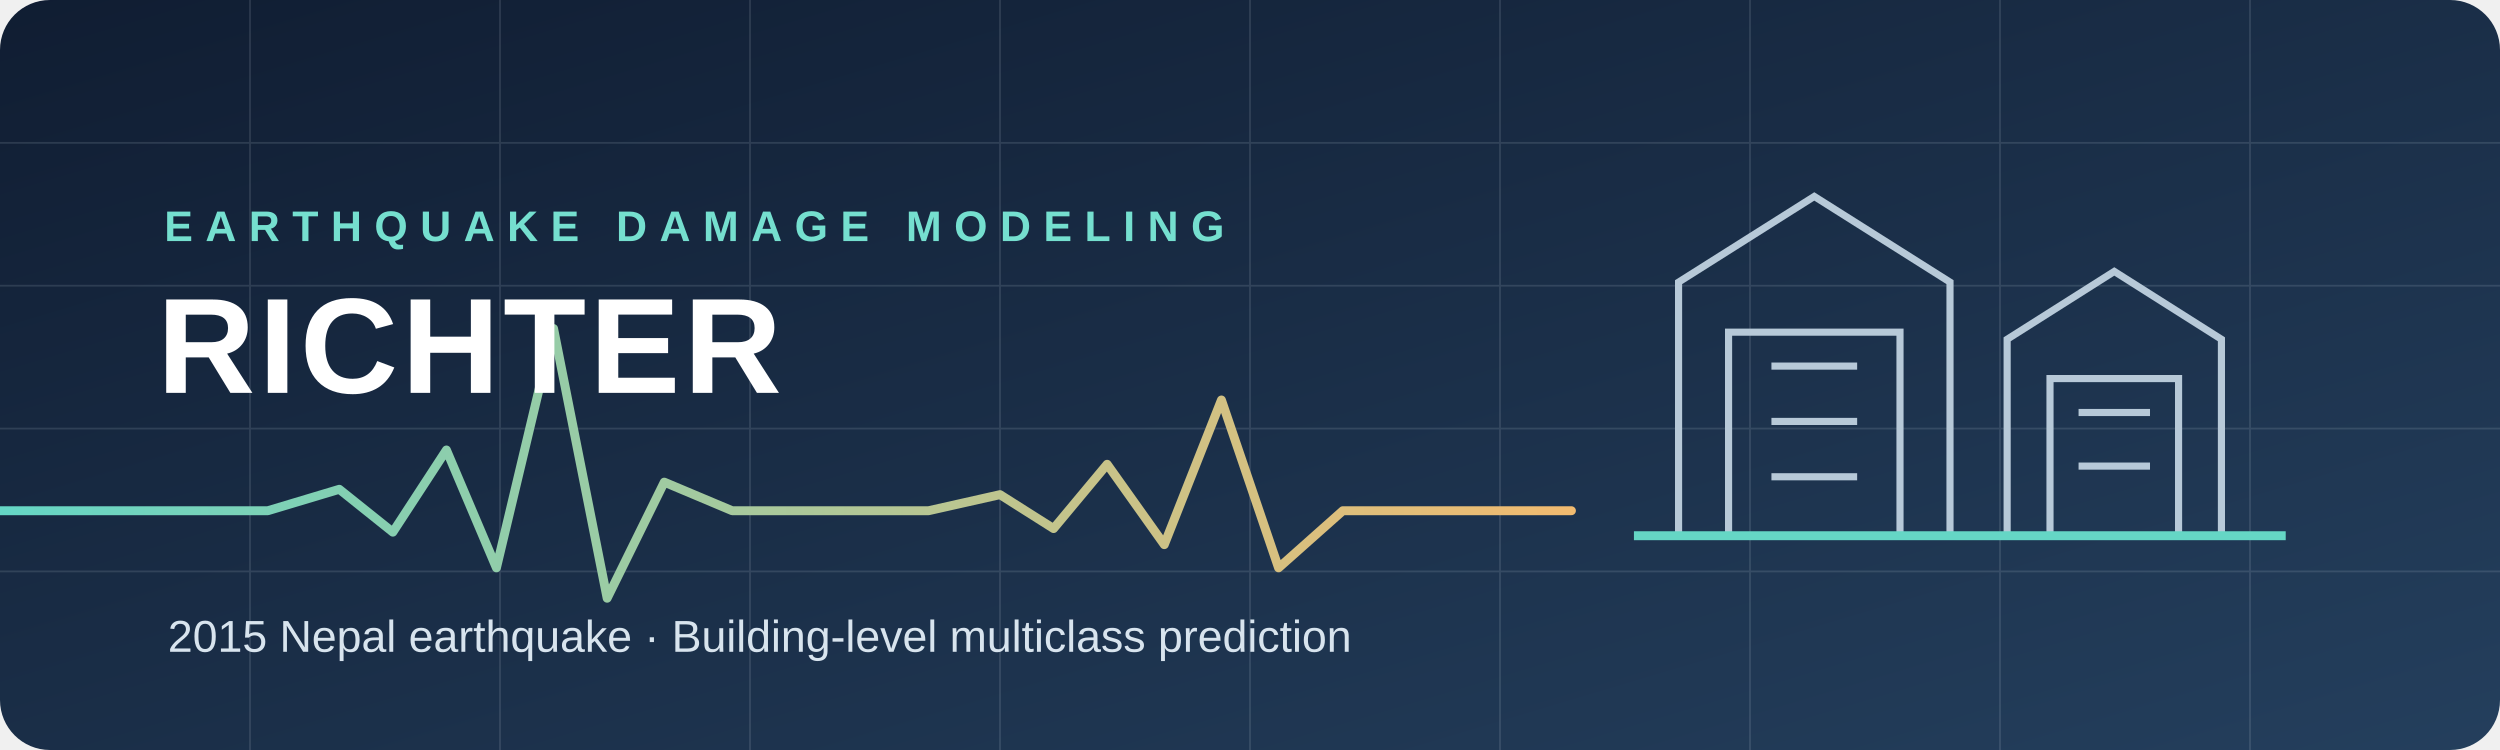
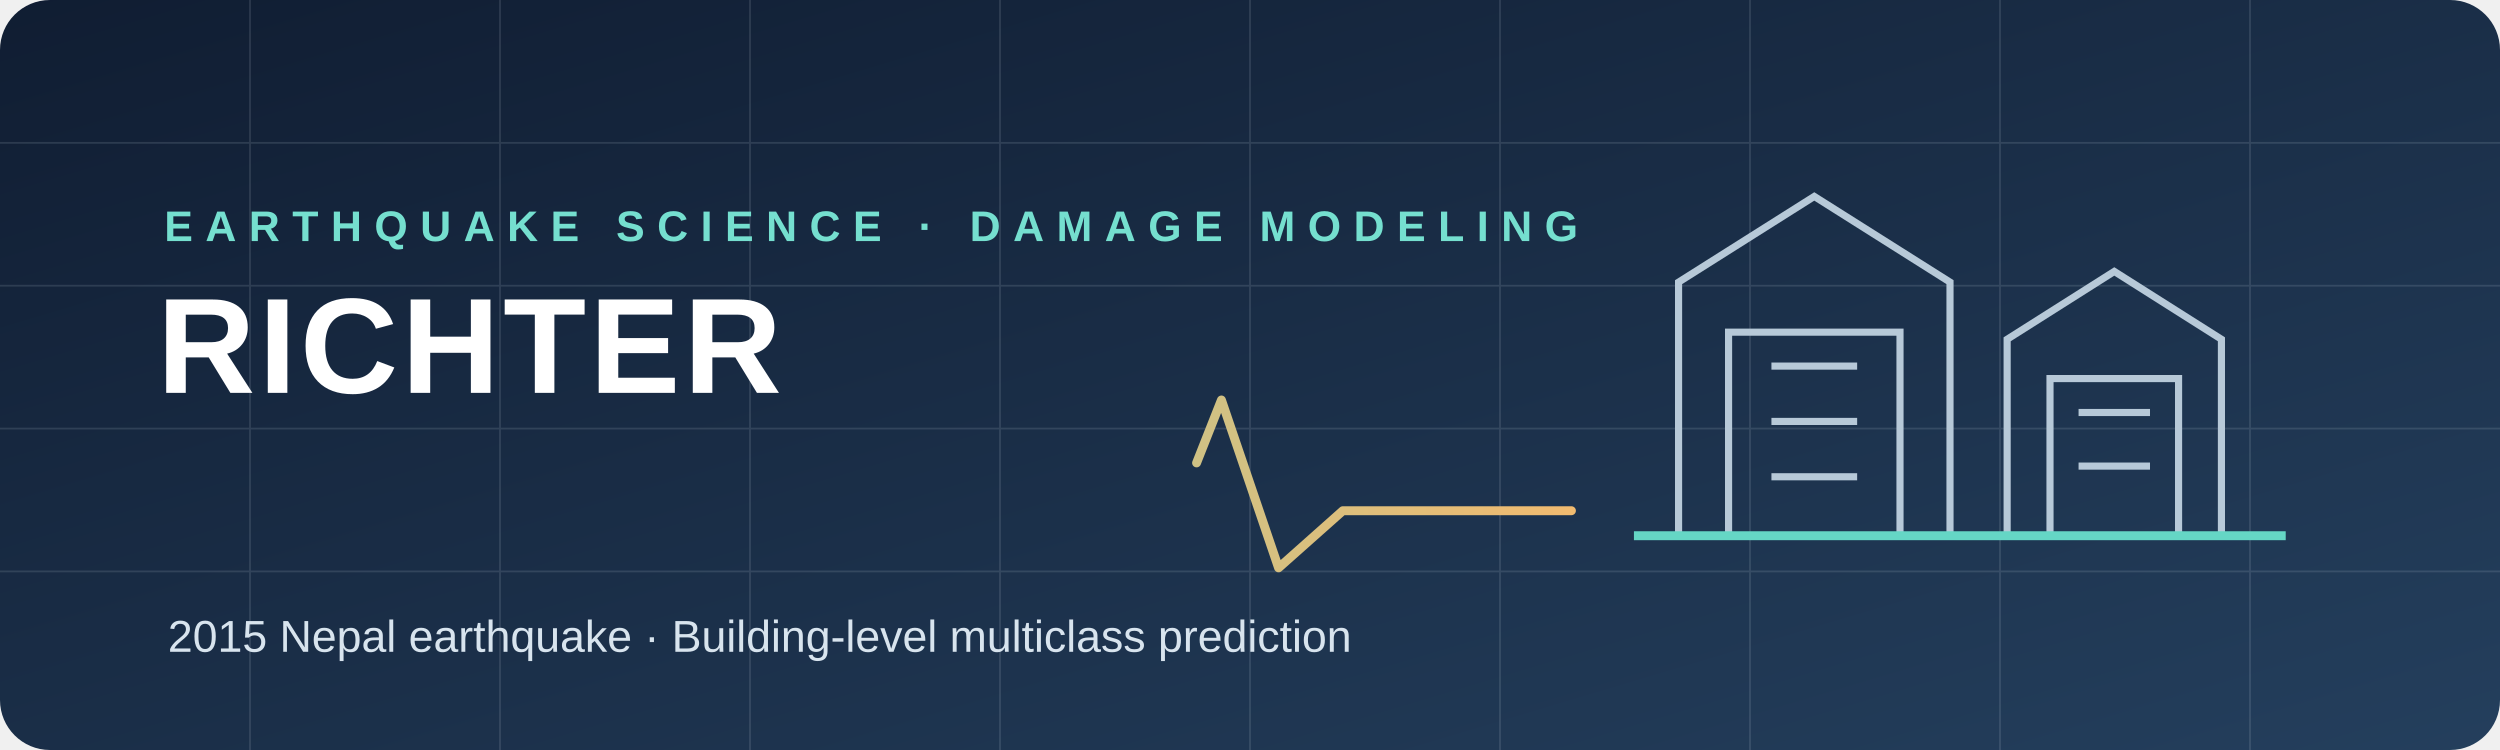
- <svg xmlns="http://www.w3.org/2000/svg" width="1400" height="420" viewBox="0 0 1400 420" role="img" aria-labelledby="t d">
+ <svg xmlns="http://www.w3.org/2000/svg" width="1400" height="420" viewBox="0 0 1400 420" role="img" aria-labelledby="title desc">
  <defs>
    <linearGradient id="bg" x1="0" y1="0" x2="1" y2="1">
      <stop stop-color="#101d32" />
      <stop offset="1" stop-color="#243f5d" />
    </linearGradient>
-     <linearGradient id="line" x1="0" x2="1">
+     <linearGradient id="wave" x1="0" x2="1">
      <stop stop-color="#65d6c5" />
      <stop offset="1" stop-color="#f1bb70" />
    </linearGradient>
  </defs>
  <rect width="1400" height="420" rx="28" fill="url(#bg)" />
  <g opacity=".13" stroke="#dce8f2">
    <path d="M0 80H1400M0 160H1400M0 240H1400M0 320H1400M140 0V420M280 0V420M420 0V420M560 0V420M700 0V420M840 0V420M980 0V420M1120 0V420M1260 0V420" />
  </g>
-   <path d="M0 286 L150 286 190 274 220 298 250 252 278 318 310 184 340 335 372 270 410 286 520 286 560 277 590 296 620 260 652 305 684 224 716 318 752 286 880 286" fill="none" stroke="url(#line)" stroke-width="5" stroke-linecap="round" stroke-linejoin="round" />
+   <path d="M0 286 L150 286 190 274 220 298 250 252 278 318 310 184 340 335 372 270 410 286 520 286 560 277 590 296 620 260 652 305 684 224 716 318 752 286 880 286" fill="none" stroke="url(#wave)" stroke-width="5" stroke-linecap="round" stroke-linejoin="round" stroke-dasharray="1100" stroke-dashoffset="1100">
+     <animate attributeName="stroke-dashoffset" values="1100;0;0" keyTimes="0;0.65;1" dur="5s" repeatCount="indefinite" />
+   </path>
  <g transform="translate(940 110)" fill="none" stroke="#b7c9d8" stroke-width="4">
    <path d="M0 190V48L76 0 152 48V190M28 190V76H124V190M52 95H100M52 126H100M52 157H100" />
    <path d="M184 190V80L244 42 304 80V190M208 190V102H280V190M224 121H264M224 151H264" />
    <path d="M-25 190H340" stroke="#65d6c5" stroke-width="5" />
  </g>
-   <text x="92" y="135" fill="#75dfcf" font-family="Arial,sans-serif" font-size="24" font-weight="700" letter-spacing="7">EARTHQUAKE DAMAGE MODELING</text>
-   <text x="88" y="220" fill="#ffffff" font-family="Arial,sans-serif" font-size="76" font-weight="800" letter-spacing="2">RICHTER</text>
+   <text x="92" y="135" fill="#75dfcf" font-family="Arial,sans-serif" font-size="24" font-weight="700" letter-spacing="7">EARTHQUAKE SCIENCE · DAMAGE MODELING</text>
+   <text x="88" y="220" fill="#fff" font-family="Arial,sans-serif" font-size="76" font-weight="800" letter-spacing="2">RICHTER</text>
  <text x="94" y="365" fill="#d8e4ee" font-family="Arial,sans-serif" font-size="25">2015 Nepal earthquake · Building-level multiclass prediction</text>
</svg>
